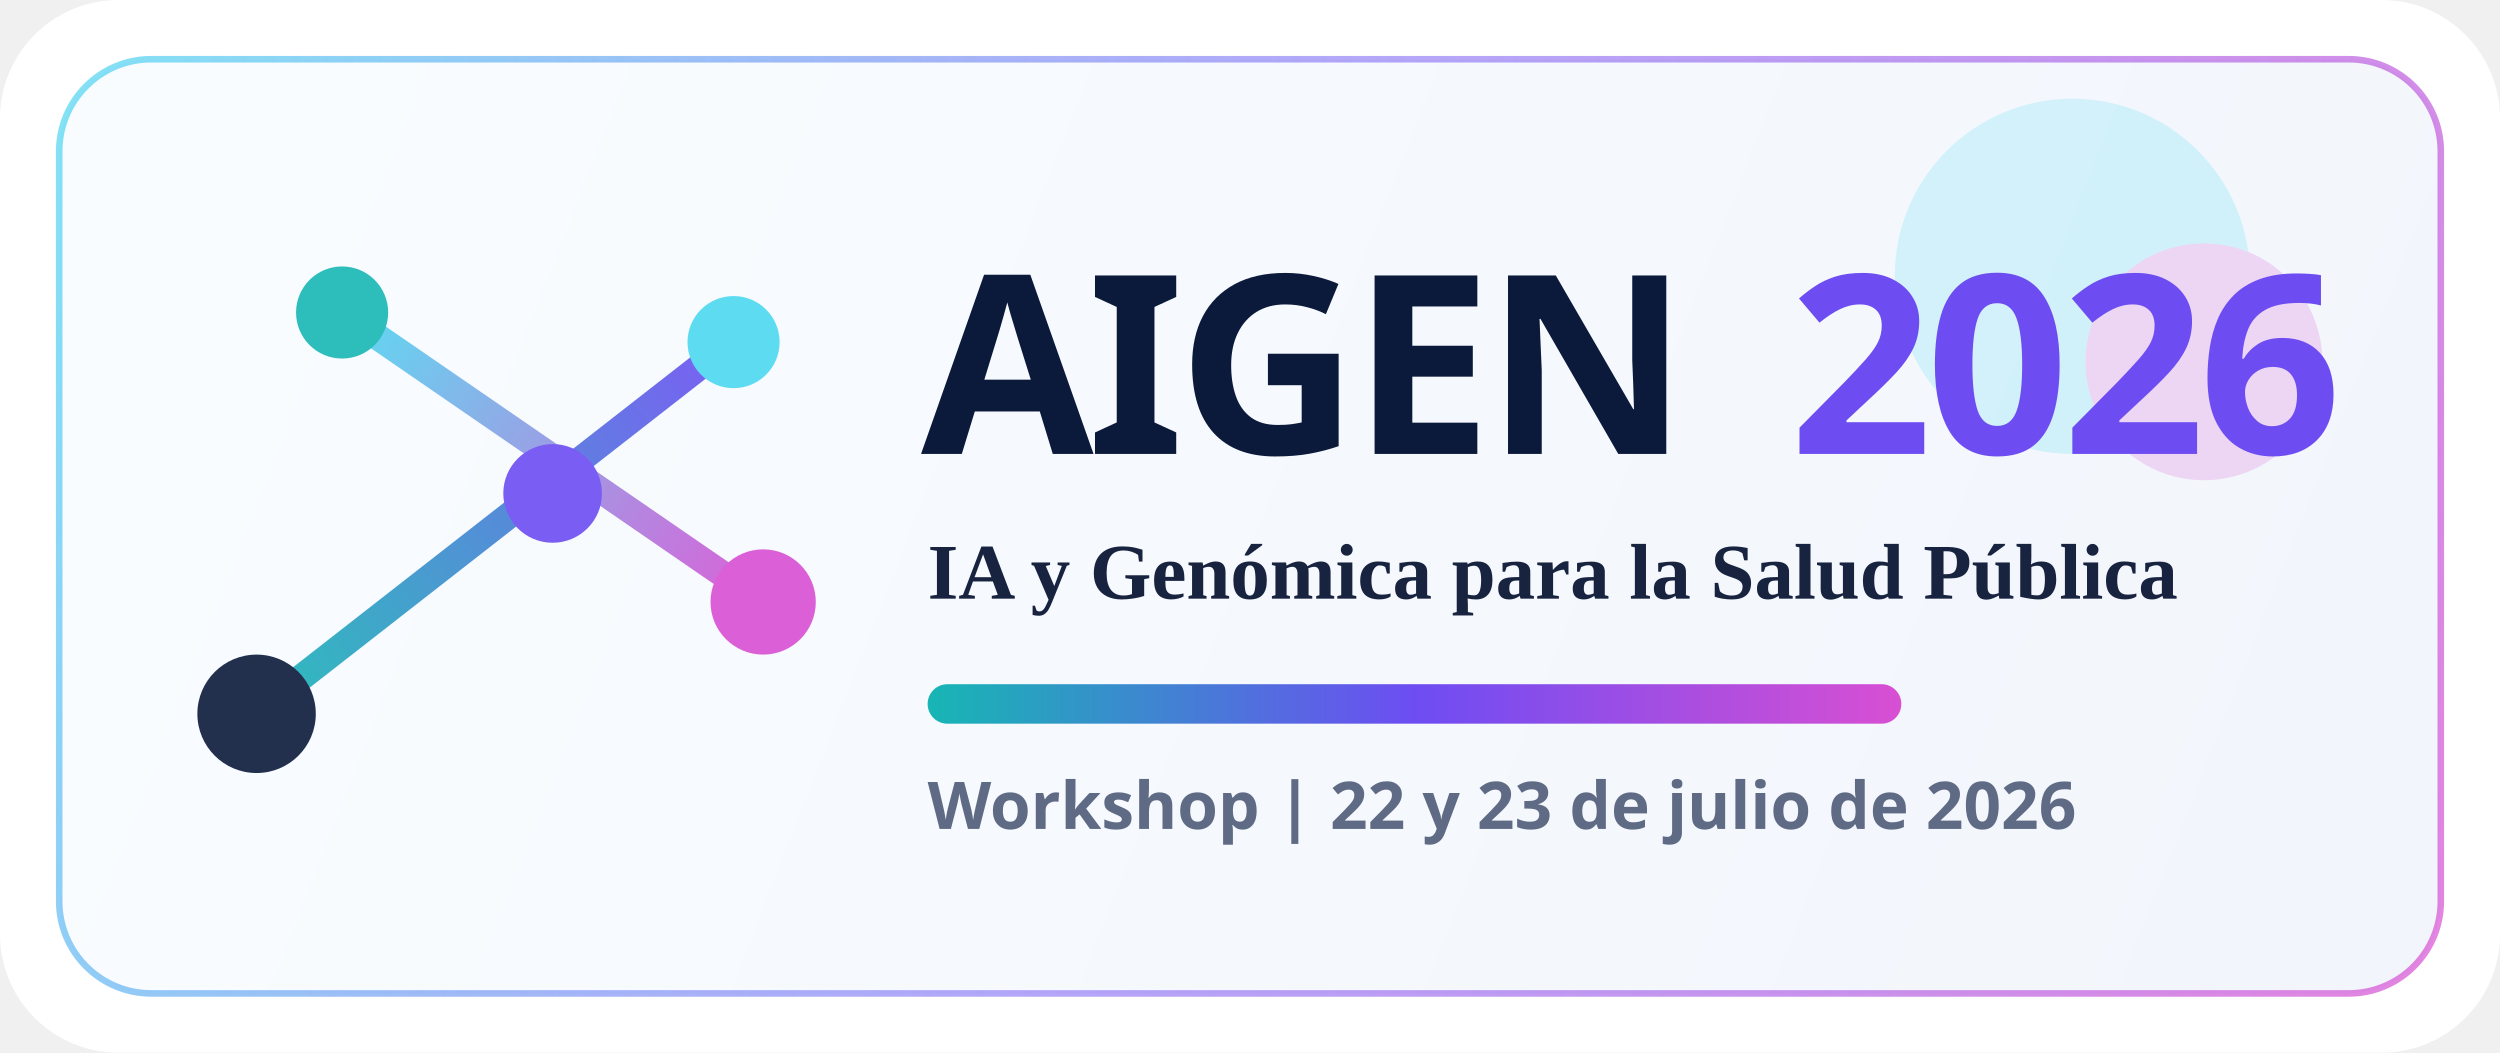
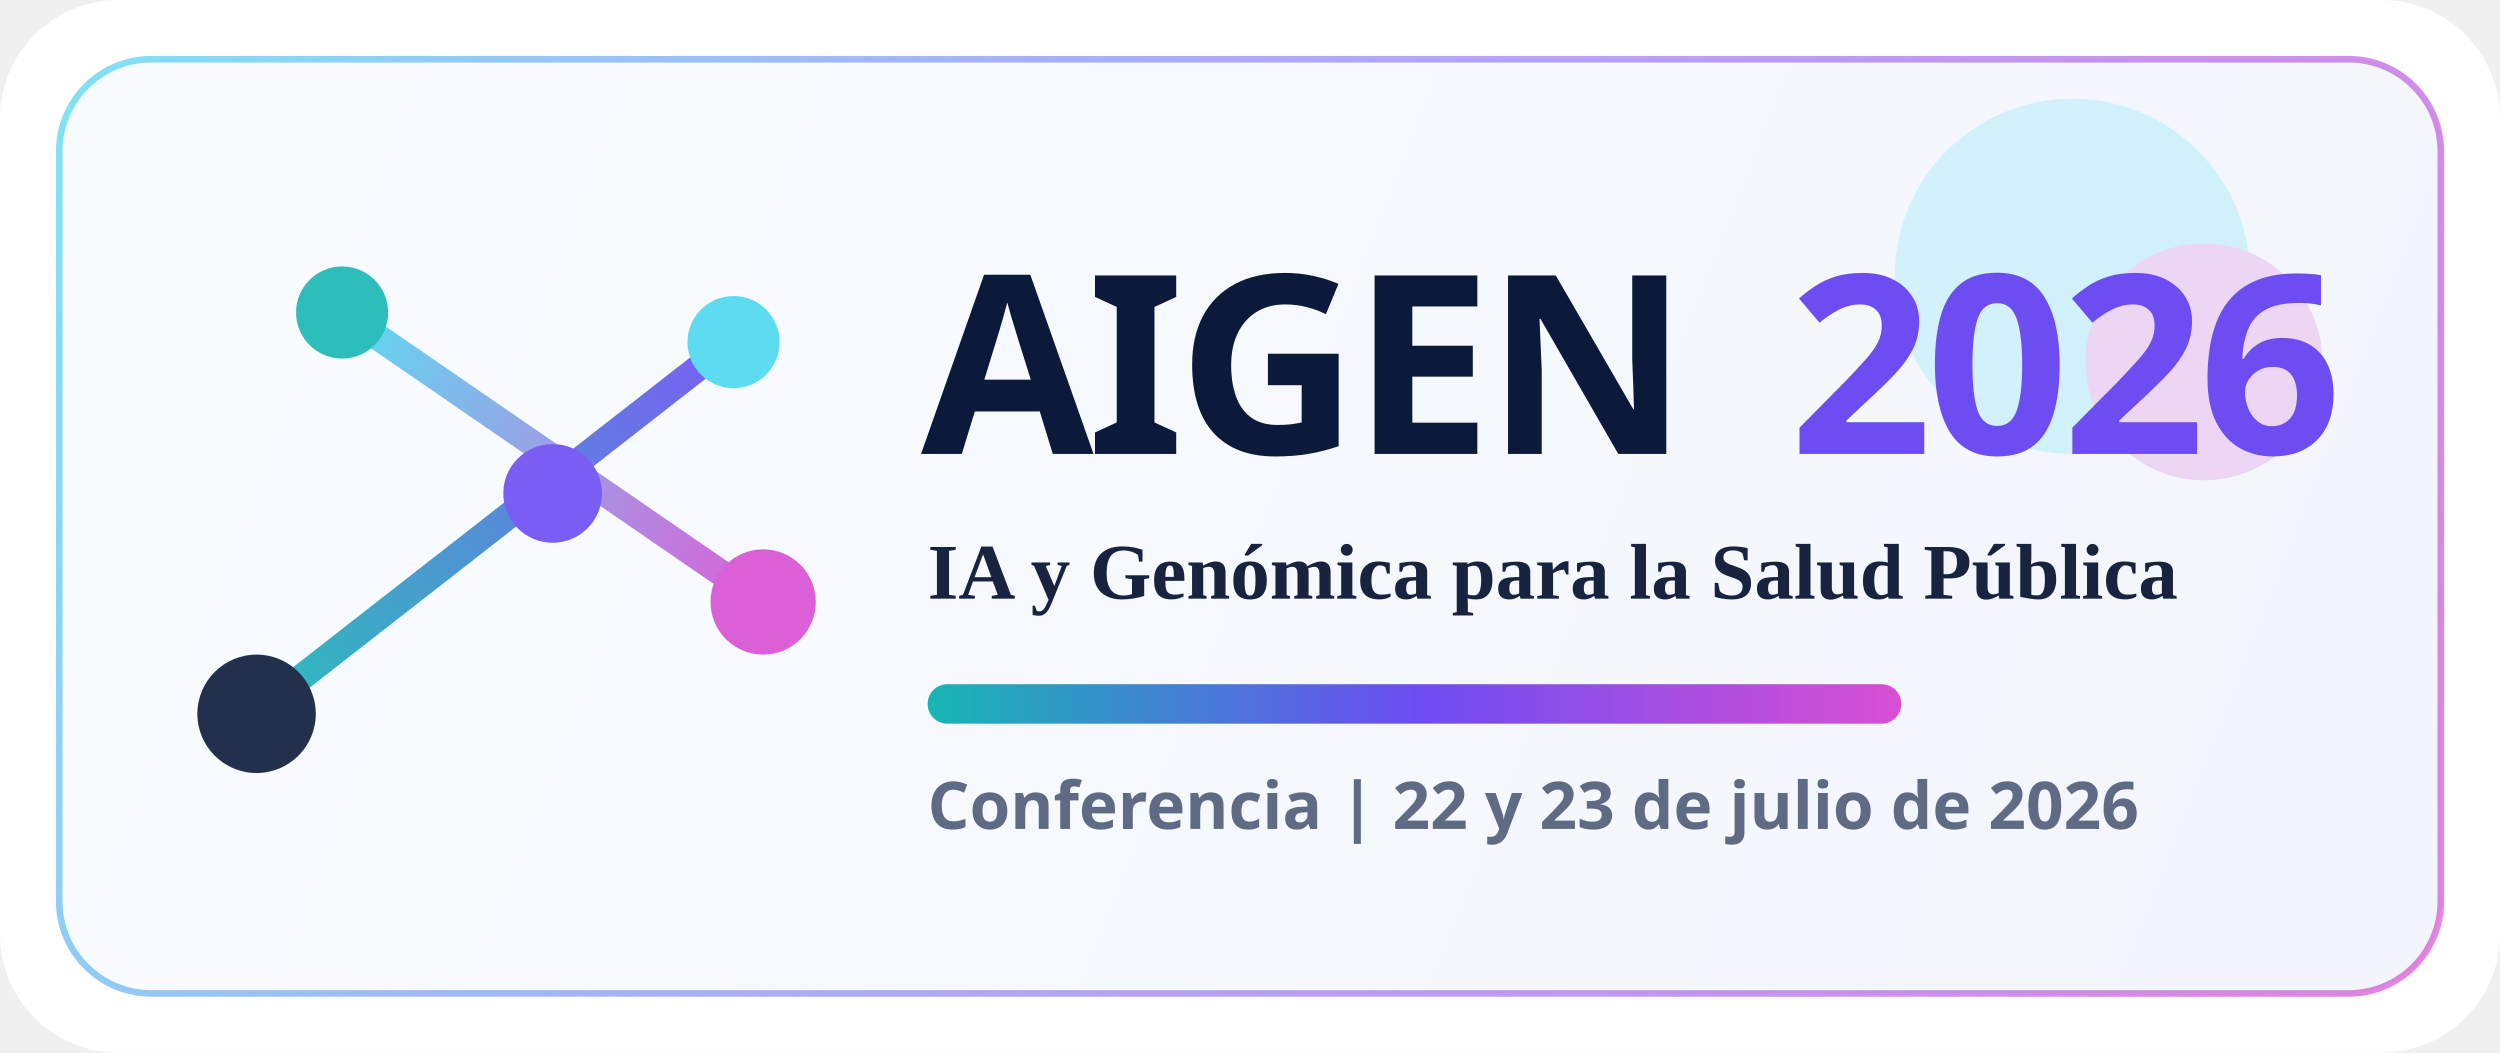
<svg xmlns="http://www.w3.org/2000/svg" width="760" height="320" viewBox="0 0 760 320" fill="none" role="img" aria-labelledby="title desc">
  <rect width="760" height="320" rx="36" fill="white" />
  <rect x="18" y="18" width="724" height="284" rx="28" fill="url(#panel)" stroke="url(#stroke)" stroke-width="2" />
  <g opacity="0.9">
    <path d="M80 215C127 178.333 174 141.667 221 105" stroke="url(#line1)" stroke-width="8" stroke-linecap="round" />
    <path d="M104 95C146.667 124.333 189.333 153.667 232 183" stroke="url(#line2)" stroke-width="8" stroke-linecap="round" />
    <circle cx="78" cy="217" r="18" fill="#0B1A3A" />
    <circle cx="104" cy="95" r="14" fill="#17B6B4" />
    <circle cx="168" cy="150" r="15" fill="#6D4DF2" />
    <circle cx="223" cy="104" r="14" fill="#4DD7F0" />
    <circle cx="232" cy="183" r="16" fill="#D84FD3" />
  </g>
  <g opacity="0.2">
    <circle cx="630" cy="84" r="54" fill="#4DD7F0" />
    <circle cx="670" cy="110" r="36" fill="#D84FD3" />
  </g>
  <text x="280" y="138" fill="#0B1A3A" font-family="Manrope, Segoe UI, sans-serif" font-size="76" font-weight="800" letter-spacing="-2">AIGEN</text>
  <text x="544" y="138" fill="#6D4DF2" font-family="Manrope, Segoe UI, sans-serif" font-size="76" font-weight="800" letter-spacing="-2">2026</text>
  <text x="282" y="182" fill="#17233F" font-family="Source Serif 4, Georgia, serif" font-size="24" font-weight="600">IA y Genómica para la Salud Pública</text>
  <rect x="282" y="208" width="296" height="12" rx="6" fill="url(#bar)" />
-   <text x="282" y="252" fill="#5F6B85" font-family="Manrope, Segoe UI, sans-serif" font-size="20" font-weight="700">Workshop | 22 y 23 de julio de 2026</text>
+   <text x="282" y="252" fill="#5F6B85" font-family="Manrope, Segoe UI, sans-serif" font-size="20" font-weight="700">Conferencia | 22 y 23 de julio de 2026</text>
  <defs>
    <linearGradient id="panel" x1="60" y1="42" x2="700" y2="292" gradientUnits="userSpaceOnUse">
      <stop stop-color="#F9FCFF" />
      <stop offset="1" stop-color="#F2F6FC" />
    </linearGradient>
    <linearGradient id="stroke" x1="18" y1="18" x2="742" y2="302" gradientUnits="userSpaceOnUse">
      <stop stop-color="#4DD7F0" stop-opacity="0.7" />
      <stop offset="0.5" stop-color="#6D4DF2" stop-opacity="0.5" />
      <stop offset="1" stop-color="#D84FD3" stop-opacity="0.7" />
    </linearGradient>
    <linearGradient id="line1" x1="80" y1="215" x2="221" y2="105" gradientUnits="userSpaceOnUse">
      <stop stop-color="#17B6B4" />
      <stop offset="1" stop-color="#6D4DF2" />
    </linearGradient>
    <linearGradient id="line2" x1="104" y1="95" x2="232" y2="183" gradientUnits="userSpaceOnUse">
      <stop stop-color="#4DD7F0" />
      <stop offset="1" stop-color="#D84FD3" />
    </linearGradient>
    <linearGradient id="bar" x1="282" y1="214" x2="578" y2="214" gradientUnits="userSpaceOnUse">
      <stop stop-color="#17B6B4" />
      <stop offset="0.5" stop-color="#6D4DF2" />
      <stop offset="1" stop-color="#D84FD3" />
    </linearGradient>
  </defs>
</svg>
